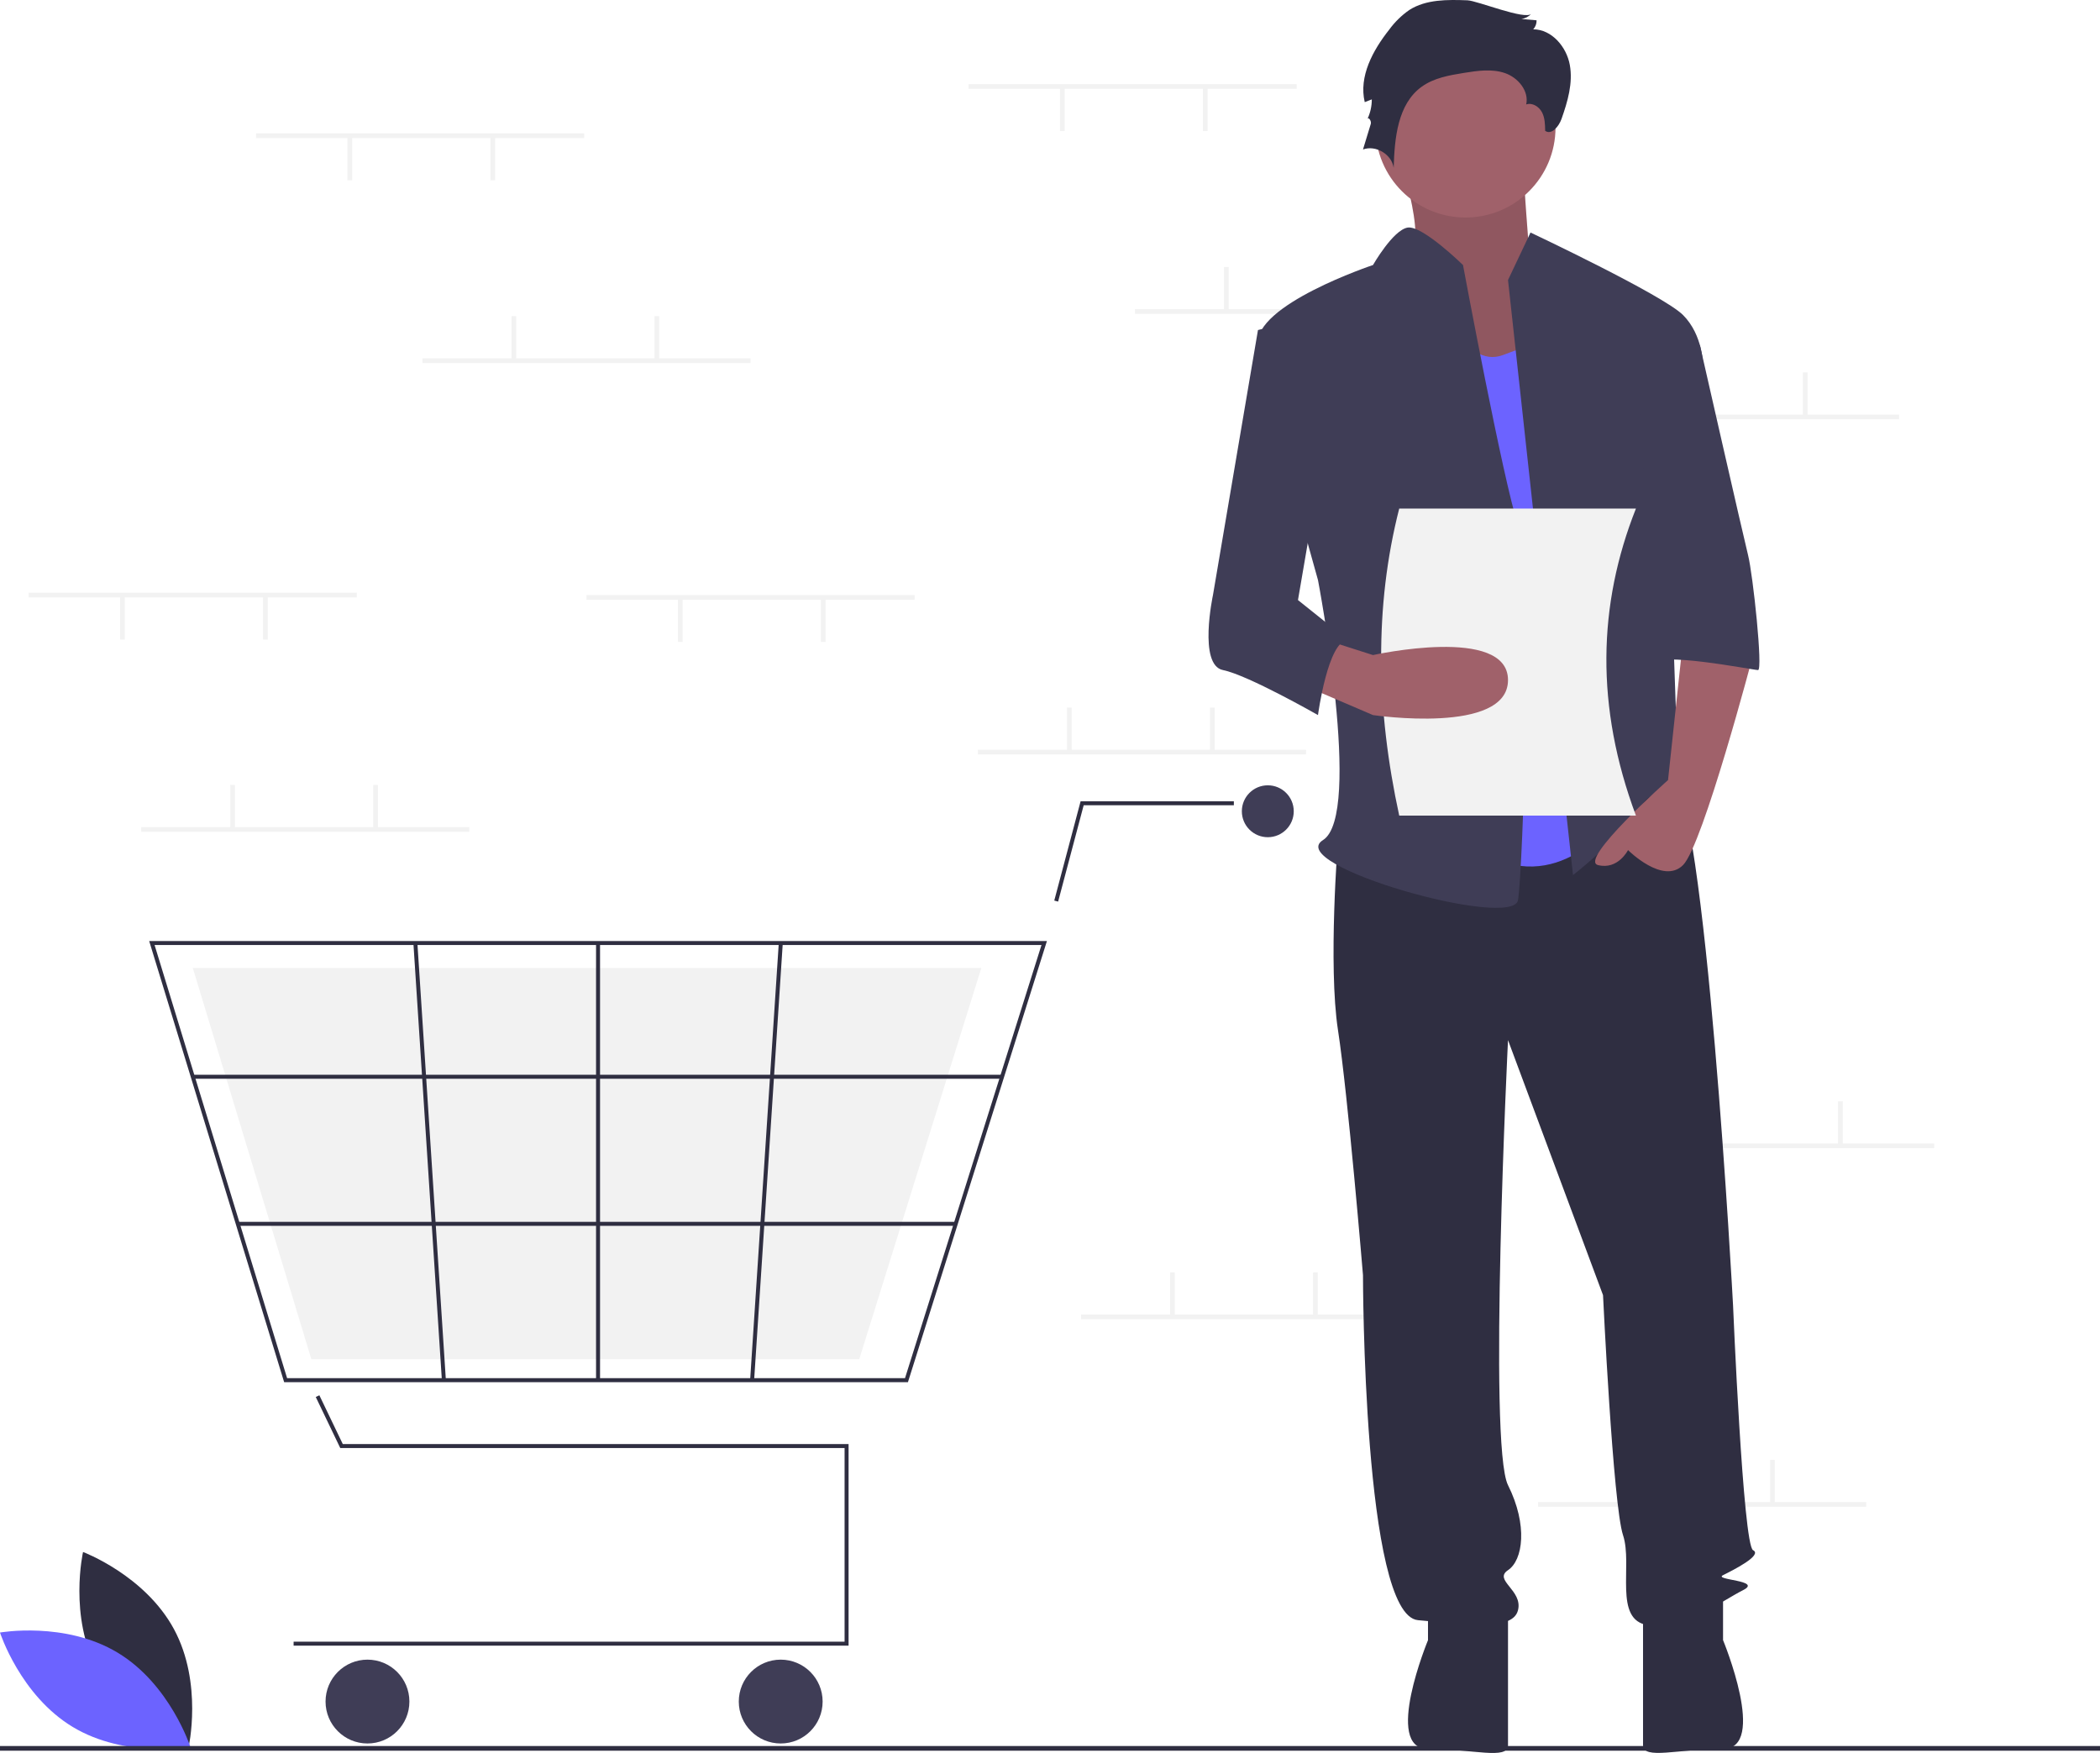
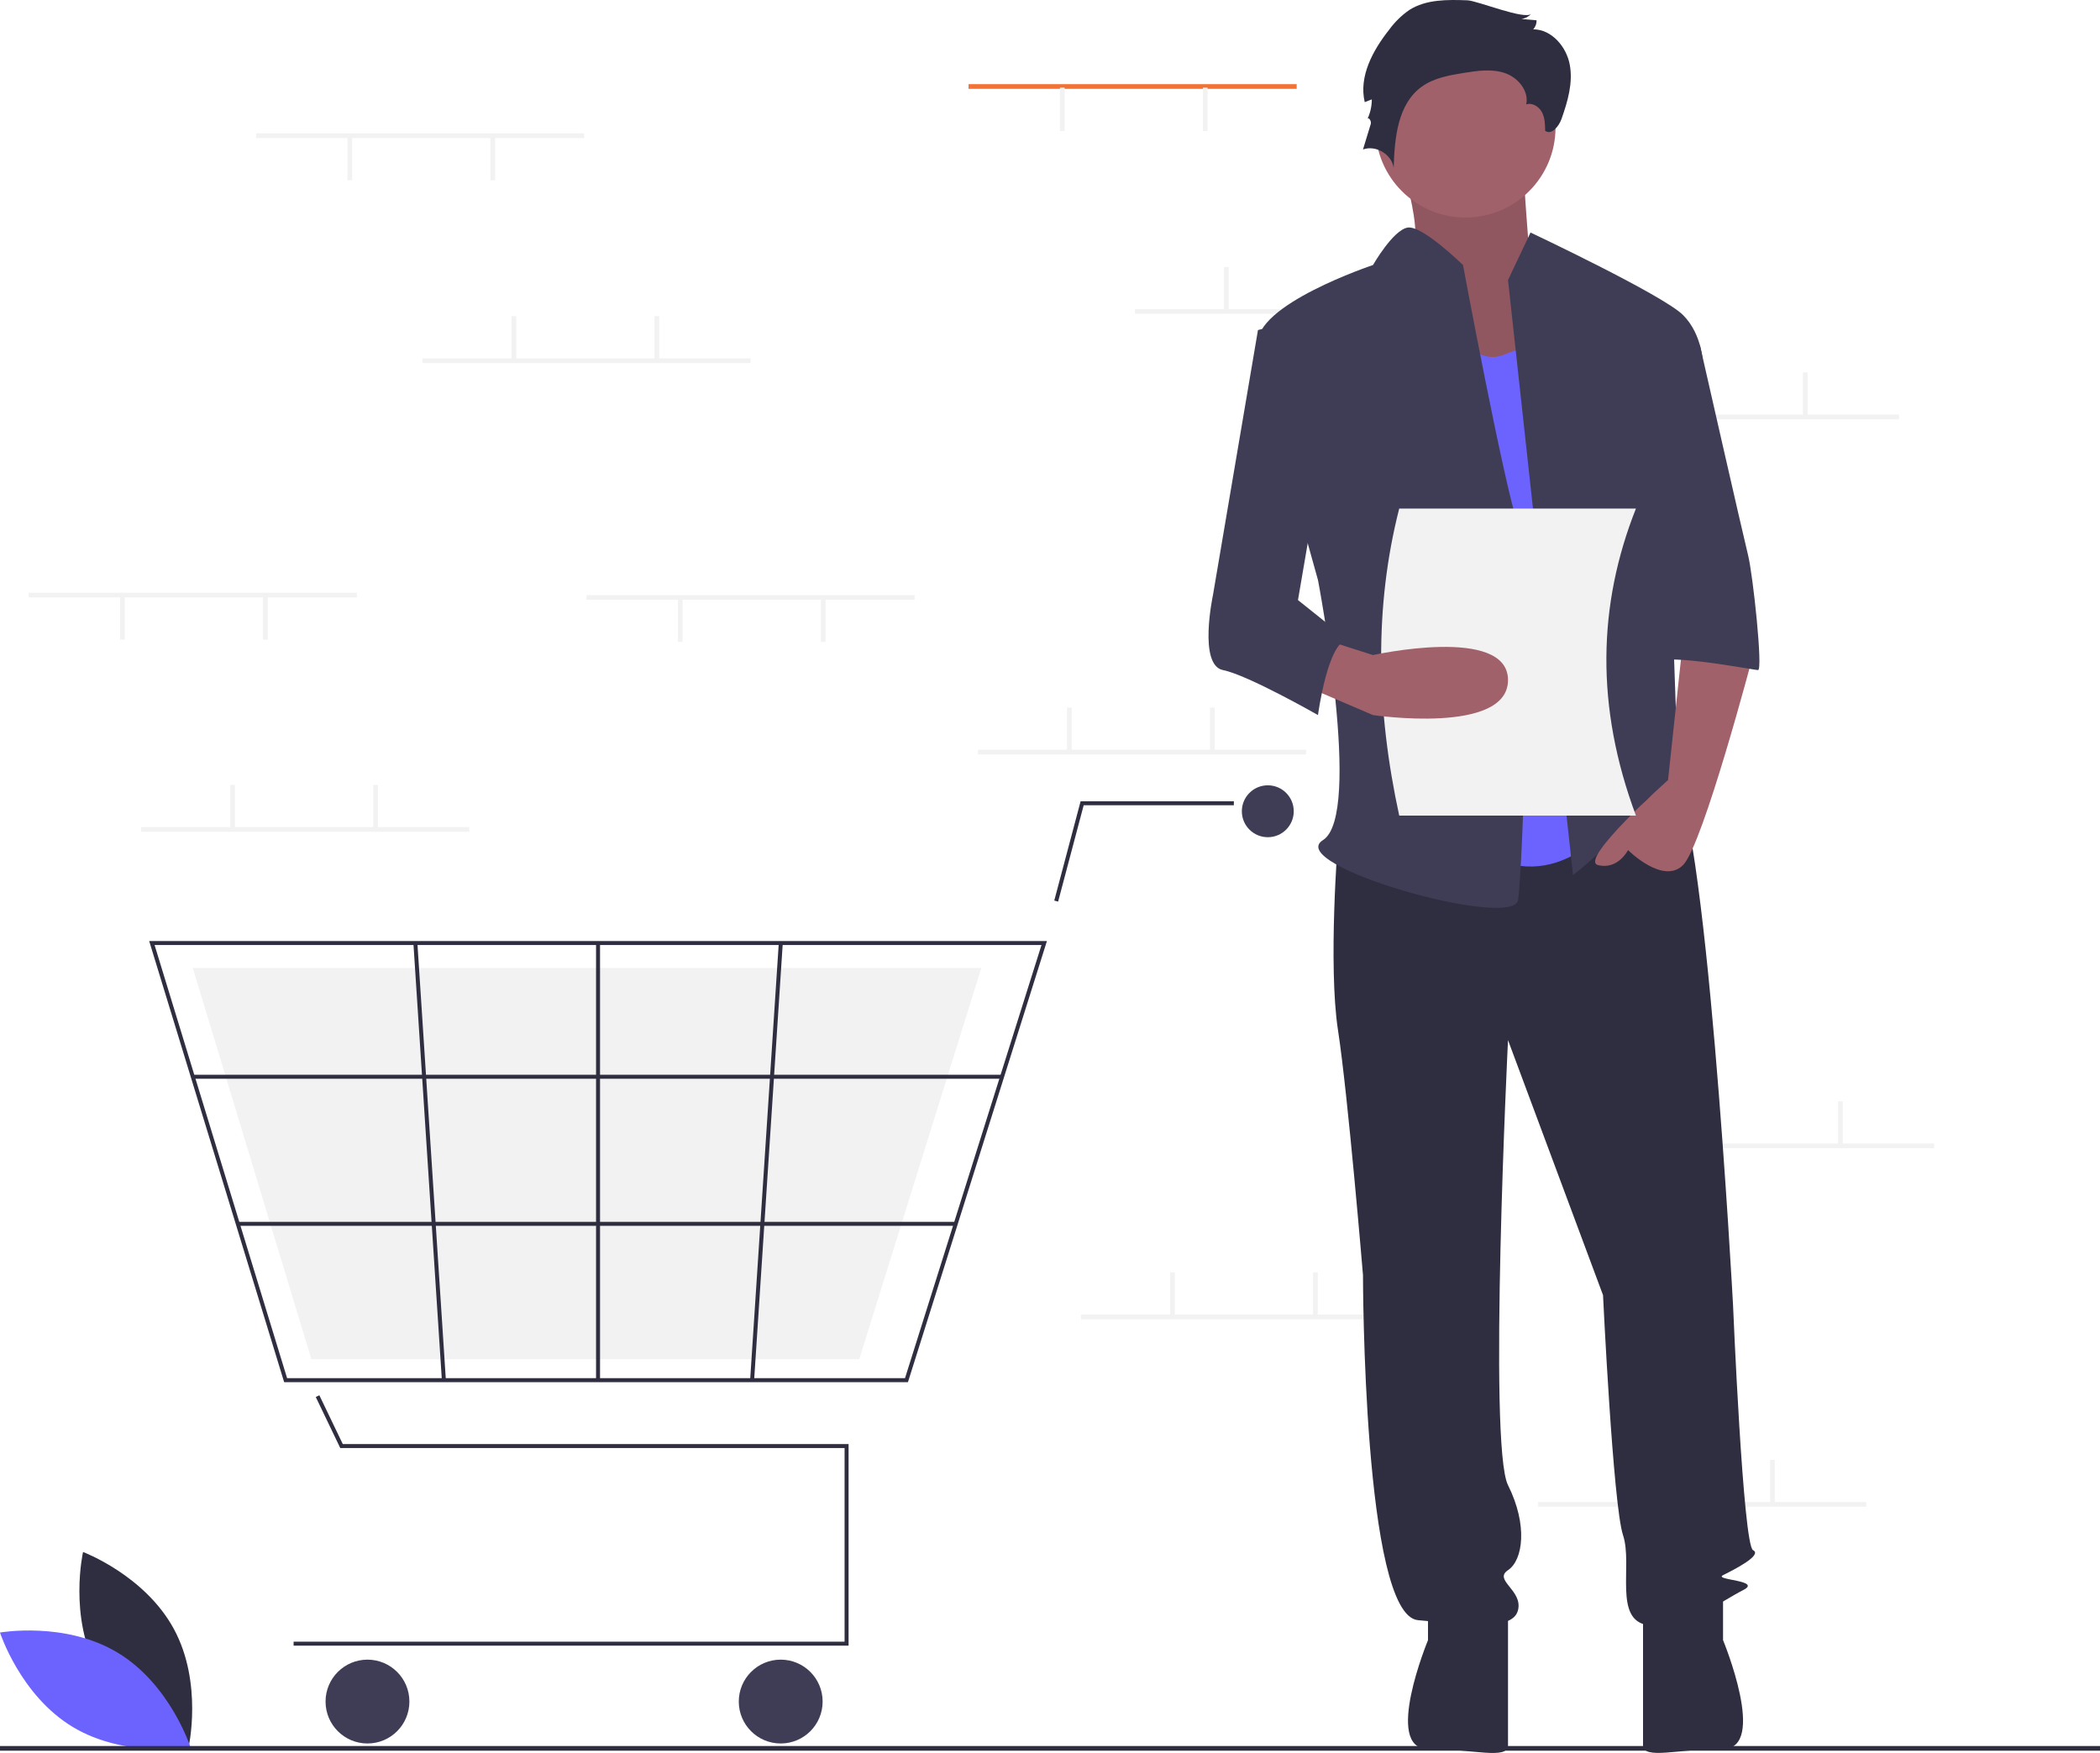
<svg xmlns="http://www.w3.org/2000/svg" id="ffc6eb9a-0ec0-429c-85a8-ff38b44048bf" data-name="Layer 1" width="896" height="747.971" viewBox="0 0 896 747.971">
  <path d="M193.634,788.752c12.428,23.049,38.806,32.944,38.806,32.944s6.227-27.475-6.201-50.524-38.806-32.944-38.806-32.944S181.206,765.703,193.634,788.752Z" transform="translate(-152 -76.01429)" fill="#2f2e41" />
  <path d="M202.177,781.169c22.438,13.5,31.08,40.314,31.08,40.314s-27.738,4.927-50.177-8.573S152,772.596,152,772.596,179.738,767.67,202.177,781.169Z" transform="translate(-152 -76.01429)" fill="#6c63ff" />
-   <rect x="413.248" y="35.908" width="140" height="2" fill="#f2f2f2" />
+   <rect x="413.248" y="35.908" width="140" height="2" fill="#F37335" />
  <rect x="513.249" y="37.408" width="2" height="18.5" fill="#f2f2f2" />
  <rect x="452.248" y="37.408" width="2" height="18.5" fill="#f2f2f2" />
  <rect x="484.248" y="131.908" width="140" height="2" fill="#f2f2f2" />
  <rect x="522.249" y="113.908" width="2" height="18.5" fill="#f2f2f2" />
  <rect x="583.249" y="113.908" width="2" height="18.5" fill="#f2f2f2" />
  <rect x="670.249" y="176.908" width="140" height="2" fill="#f2f2f2" />
  <rect x="708.249" y="158.908" width="2" height="18.5" fill="#f2f2f2" />
  <rect x="769.249" y="158.908" width="2" height="18.5" fill="#f2f2f2" />
  <rect x="656.249" y="640.908" width="140" height="2" fill="#f2f2f2" />
  <rect x="694.249" y="622.908" width="2" height="18.5" fill="#f2f2f2" />
  <rect x="755.249" y="622.908" width="2" height="18.5" fill="#f2f2f2" />
  <rect x="417.248" y="319.908" width="140" height="2" fill="#f2f2f2" />
  <rect x="455.248" y="301.908" width="2" height="18.5" fill="#f2f2f2" />
  <rect x="516.249" y="301.908" width="2" height="18.5" fill="#f2f2f2" />
  <rect x="461.248" y="560.908" width="140" height="2" fill="#f2f2f2" />
  <rect x="499.248" y="542.908" width="2" height="18.5" fill="#f2f2f2" />
  <rect x="560.249" y="542.908" width="2" height="18.5" fill="#f2f2f2" />
  <rect x="685.249" y="487.908" width="140" height="2" fill="#f2f2f2" />
  <rect x="723.249" y="469.908" width="2" height="18.5" fill="#f2f2f2" />
  <rect x="784.249" y="469.908" width="2" height="18.5" fill="#f2f2f2" />
  <polygon points="362.06 702.184 125.274 702.184 125.274 700.481 360.356 700.481 360.356 617.861 145.18 617.861 134.727 596.084 136.263 595.347 146.252 616.157 362.06 616.157 362.06 702.184" fill="#2f2e41" />
  <circle cx="156.789" cy="726.033" r="17.887" fill="#3f3d56" />
  <circle cx="333.101" cy="726.033" r="17.887" fill="#3f3d56" />
  <circle cx="540.927" cy="346.153" r="11.073" fill="#3f3d56" />
  <path d="M539.385,665.767H273.237L215.648,477.531H598.693l-.349,1.108Zm-264.889-1.704H538.136l58.234-184.83H217.951Z" transform="translate(-152 -76.01429)" fill="#2f2e41" />
  <polygon points="366.61 579.958 132.842 579.958 82.26 413.015 418.701 413.015 418.395 413.998 366.61 579.958" fill="#f2f2f2" />
  <polygon points="451.465 384.7 449.818 384.263 461.059 341.894 526.448 341.894 526.448 343.598 462.37 343.598 451.465 384.7" fill="#2f2e41" />
  <rect x="82.258" y="458.584" width="345.293" height="1.704" fill="#2f2e41" />
  <rect x="101.459" y="521.344" width="306.319" height="1.704" fill="#2f2e41" />
  <rect x="254.314" y="402.368" width="1.704" height="186.533" fill="#2f2e41" />
  <rect x="385.557" y="570.797" width="186.929" height="1.704" transform="translate(-274.7392 936.235) rotate(-86.24919)" fill="#2f2e41" />
  <rect x="334.457" y="478.185" width="1.704" height="186.929" transform="translate(-188.4687 -52.99638) rotate(-3.729)" fill="#2f2e41" />
  <rect y="745" width="896" height="2" fill="#2f2e41" />
  <path d="M747.411,137.89s14.618,41.606,5.622,48.007S783.394,244.573,783.394,244.573l47.229-12.802-25.863-43.74s-3.373-43.74-3.373-50.141S747.411,137.89,747.411,137.89Z" transform="translate(-152 -76.01429)" fill="#a0616a" />
  <path d="M747.411,137.89s14.618,41.606,5.622,48.007S783.394,244.573,783.394,244.573l47.229-12.802-25.863-43.74s-3.373-43.74-3.373-50.141S747.411,137.89,747.411,137.89Z" transform="translate(-152 -76.01429)" opacity="0.1" />
  <path d="M722.874,434.468s-4.267,53.341,0,81.079,10.668,104.549,10.668,104.549,0,145.089,23.47,147.222,40.539,4.267,42.673-4.267-10.668-12.802-4.267-17.069,8.535-19.203,0-36.272,0-189.895,0-189.895l40.539,108.816s4.267,89.614,8.535,102.415-4.267,36.272,10.668,38.406,32.005-10.668,40.539-14.936-12.802-4.267-8.535-6.401,17.069-8.535,12.802-10.668-8.535-104.549-8.535-104.549S879.697,414.199,864.762,405.664s-24.537,6.166-24.537,6.166Z" transform="translate(-152 -76.01429)" fill="#2f2e41" />
  <path d="M761.279,758.784v17.069s-19.203,46.399,0,46.399,34.138,4.808,34.138-1.593V763.051Z" transform="translate(-152 -76.01429)" fill="#2f2e41" />
  <path d="M887.165,758.754v17.069s19.203,46.399,0,46.399-34.138,4.808-34.138-1.593V763.021Z" transform="translate(-152 -76.01429)" fill="#2f2e41" />
  <circle cx="625.282" cy="54.408" r="38.406" fill="#a0616a" />
  <path d="M765.547,201.9s10.668,32.005,27.738,25.604l17.069-6.401L840.225,425.934s-23.47,34.138-57.609,12.802S765.547,201.9,765.547,201.9Z" transform="translate(-152 -76.01429)" fill="#6c63ff" />
  <path d="M795.418,195.499l9.601-20.27s56.542,26.671,65.076,35.205,8.535,21.337,8.535,21.337l-14.936,53.341s4.267,117.351,4.267,121.618,14.936,27.738,4.267,19.203-12.802-17.069-21.337-4.267-27.738,27.738-27.738,27.738Z" transform="translate(-152 -76.01429)" fill="#3f3d56" />
  <path d="M870.096,349.122l-6.401,59.742s-38.406,34.138-29.871,36.272,12.802-6.401,12.802-6.401,14.936,14.936,23.47,6.401S899.967,355.523,899.967,355.523Z" transform="translate(-152 -76.01429)" fill="#a0616a" />
  <path d="M778.1,76.144c-8.514-.304-17.625-.455-24.804,4.133a36.313,36.313,0,0,0-8.572,8.392c-6.992,8.838-13.033,19.959-10.436,30.925l3.016-1.176a19.751,19.751,0,0,1-1.905,8.463c.425-1.235,1.847.762,1.466,2.011L733.543,139.792c5.462-2.002,12.257,2.052,13.088,7.81.38-12.661,1.693-27.18,11.964-34.593,5.18-3.739,11.735-4.88,18.042-5.894,5.818-.935,11.918-1.827,17.491.089s10.319,7.615,9.055,13.371c2.57-.885,5.444.906,6.713,3.309s1.337,5.237,1.375,7.955c2.739,1.936,5.856-1.908,6.973-5.071,2.62-7.424,4.949-15.327,3.538-23.073s-7.723-15.148-15.596-15.174a5.467,5.467,0,0,0,1.422-3.849l-6.489-.548a7.172,7.172,0,0,0,4.286-2.26C802.798,84.731,782.313,76.295,778.1,76.144Z" transform="translate(-152 -76.01429)" fill="#2f2e41" />
  <path d="M776.215,189.098s-17.369-17.021-23.62-15.978S737.809,189.098,737.809,189.098s-51.208,17.069-49.074,34.138S714.339,323.518,714.339,323.518s19.203,100.282,2.134,110.95,81.079,38.406,83.213,25.604,6.401-140.821,0-160.024S776.215,189.098,776.215,189.098Z" transform="translate(-152 -76.01429)" fill="#3f3d56" />
  <path d="M850.893,223.236h26.383S895.7,304.315,897.833,312.85s6.401,49.074,4.267,49.074-44.807-8.535-44.807-2.134Z" transform="translate(-152 -76.01429)" fill="#3f3d56" />
  <path d="M850,424.014H749c-9.856-45.34-10.68-89.146,0-131H850C833.701,334.115,832.682,377.621,850,424.014Z" transform="translate(-152 -76.01429)" fill="#f2f2f2" />
  <path d="M707.938,368.325,737.809,381.127s57.609,8.535,57.609-14.936-57.609-10.668-57.609-10.668L718.605,349.383Z" transform="translate(-152 -76.01429)" fill="#a0616a" />
  <path d="M714.339,210.435l-25.604,6.401L669.532,329.919s-6.401,29.871,4.267,32.005S714.339,381.127,714.339,381.127s4.267-32.005,12.802-32.005L705.804,332.053,718.606,257.375Z" transform="translate(-152 -76.01429)" fill="#3f3d56" />
  <rect x="60.248" y="352.908" width="140" height="2" fill="#f2f2f2" />
  <rect x="98.249" y="334.908" width="2" height="18.5" fill="#f2f2f2" />
  <rect x="159.249" y="334.908" width="2" height="18.5" fill="#f2f2f2" />
  <rect x="109.249" y="56.908" width="140" height="2" fill="#f2f2f2" />
  <rect x="209.249" y="58.408" width="2" height="18.5" fill="#f2f2f2" />
  <rect x="148.249" y="58.408" width="2" height="18.5" fill="#f2f2f2" />
  <rect x="250.249" y="253.908" width="140" height="2" fill="#f2f2f2" />
  <rect x="350.248" y="255.408" width="2" height="18.5" fill="#f2f2f2" />
  <rect x="289.248" y="255.408" width="2" height="18.5" fill="#f2f2f2" />
  <rect x="12.248" y="252.908" width="140" height="2" fill="#f2f2f2" />
  <rect x="112.249" y="254.408" width="2" height="18.5" fill="#f2f2f2" />
  <rect x="51.248" y="254.408" width="2" height="18.5" fill="#f2f2f2" />
  <rect x="180.249" y="152.908" width="140" height="2" fill="#f2f2f2" />
  <rect x="218.249" y="134.908" width="2" height="18.5" fill="#f2f2f2" />
  <rect x="279.248" y="134.908" width="2" height="18.5" fill="#f2f2f2" />
</svg>
